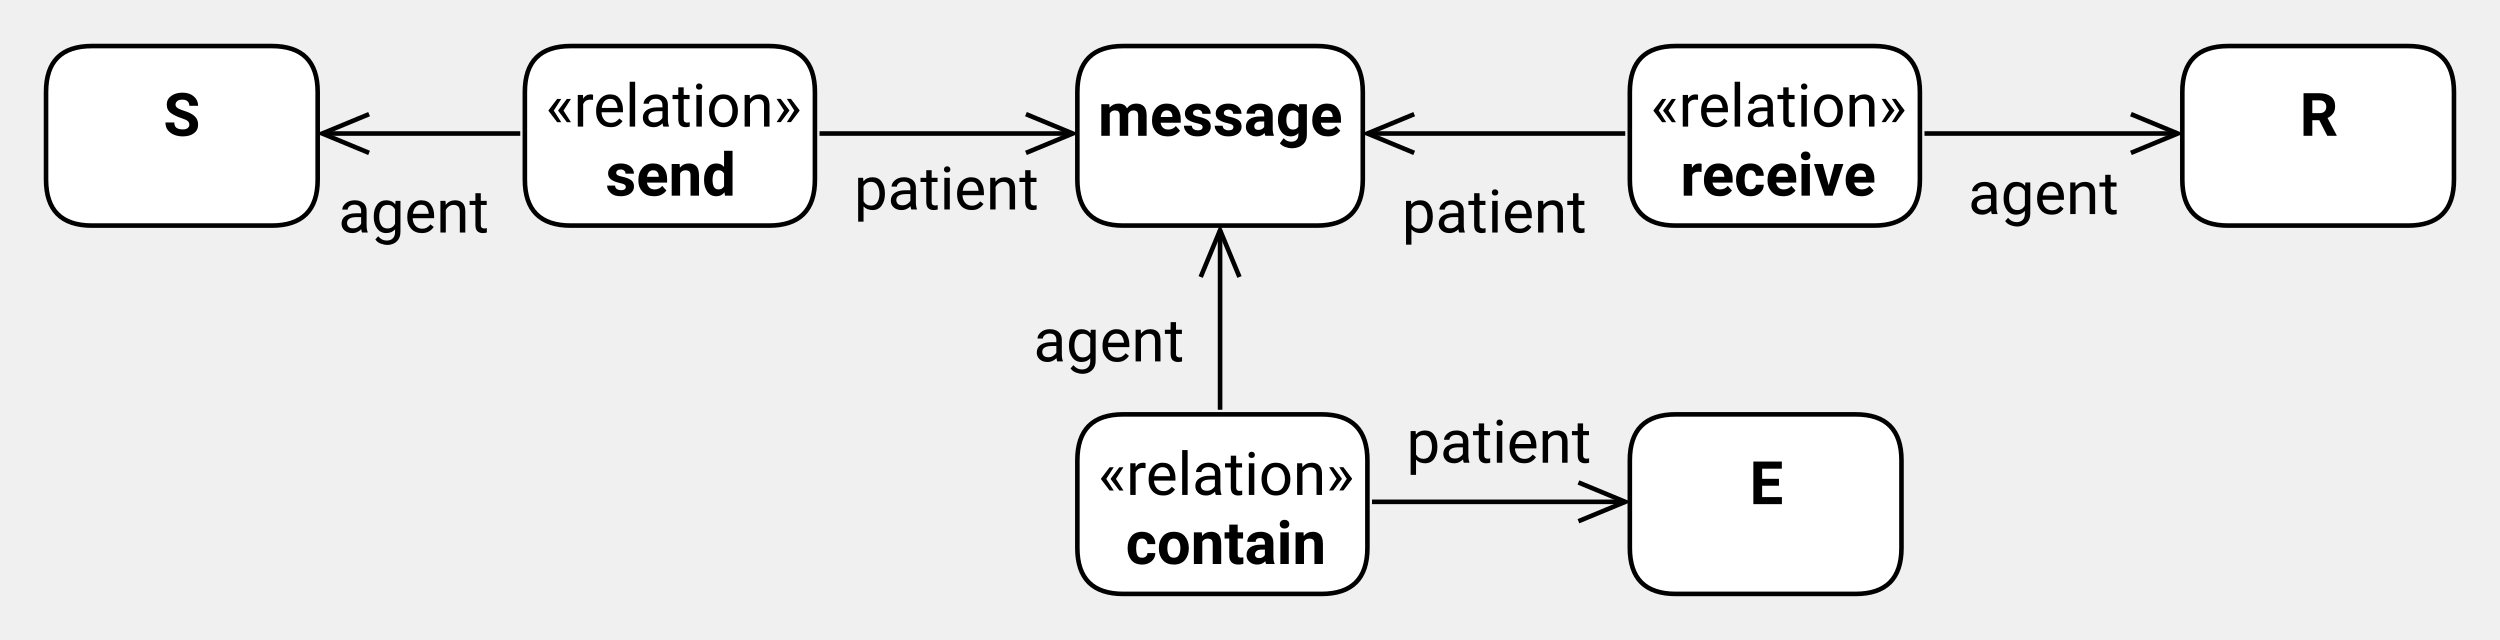
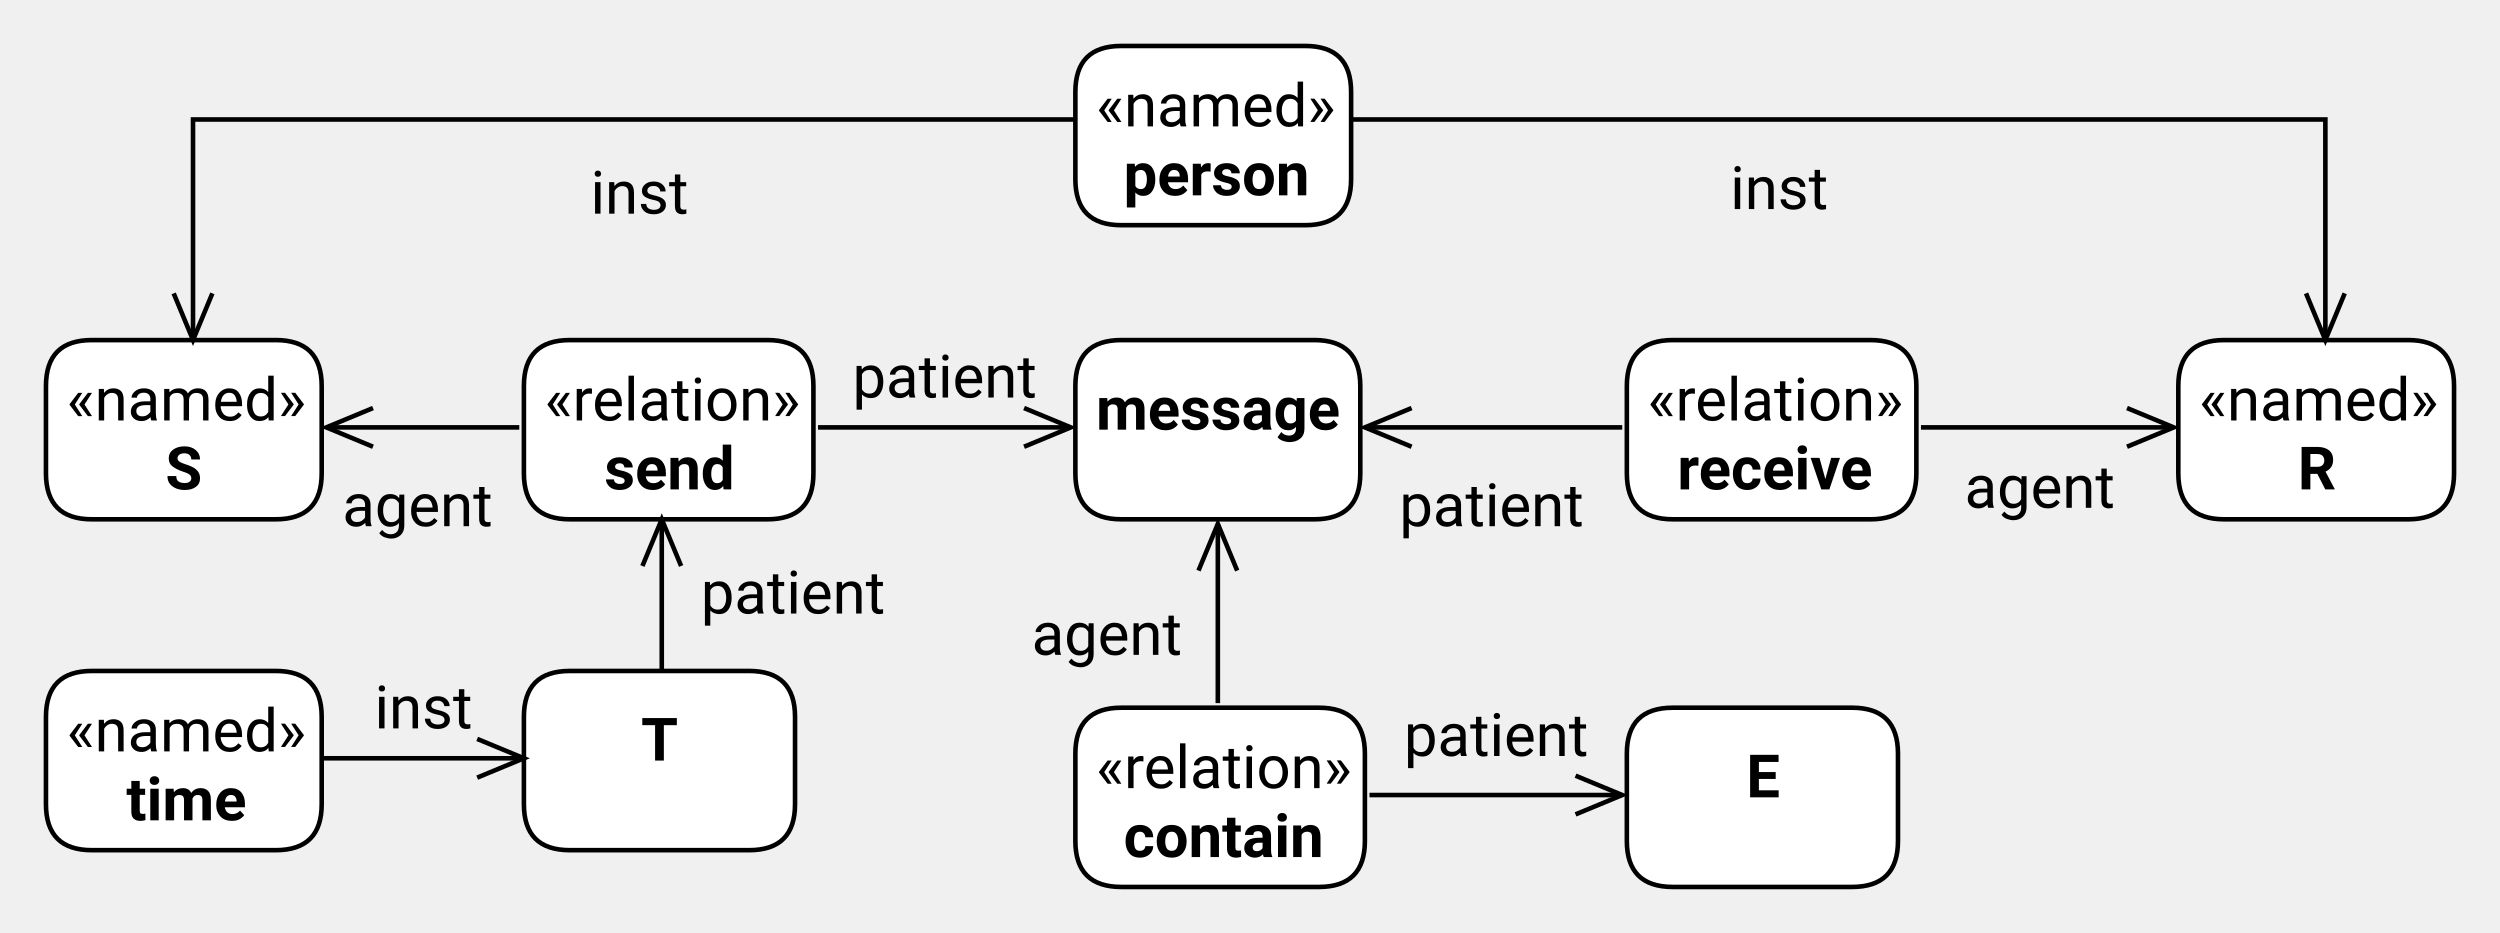
- <svg xmlns="http://www.w3.org/2000/svg" version="1.1" width="543" height="139">
+ <svg xmlns="http://www.w3.org/2000/svg" version="1.1" width="544" height="203">
  <defs />
  <g>
-     <g transform="translate(-30,-14) scale(1,1)">
-       <path fill="#ffffff" stroke="none" d="M 394 104 L 433 104 Q 443 104 443 114 L 443 133 Q 443 143 433 143 L 394 143 Q 384 143 384 133 L 384 114 Q 384 104 394 104 Z" />
-     </g>
-     <g transform="translate(-30,-14) scale(1,1)">
-       <path fill="none" stroke="#000000" d="M 394 104 L 433 104 Q 443 104 443 114 L 443 133 Q 443 143 433 143 L 394 143 Q 384 143 384 133 L 384 114 Q 384 104 394 104 Z" stroke-miterlimit="10" />
-     </g>
-     <g transform="translate(-30,-14) scale(1,1)">
-       <g>
-         <path fill="none" stroke="none" />
-         <text fill="#000000" stroke="none" font-family="Roboto" font-size="13px" font-style="normal" font-weight="bold" text-decoration="none" x="410" y="123.5">E</text>
-       </g>
-     </g>
-     <g transform="translate(-30,-14) scale(1,1)">
-       <path fill="#ffffff" stroke="none" d="M 50 24 L 89 24 Q 99 24 99 34 L 99 53 Q 99 63 89 63 L 50 63 Q 40 63 40 53 L 40 34 Q 40 24 50 24 Z" />
-     </g>
-     <g transform="translate(-30,-14) scale(1,1)">
-       <path fill="none" stroke="#000000" d="M 50 24 L 89 24 Q 99 24 99 34 L 99 53 Q 99 63 89 63 L 50 63 Q 40 63 40 53 L 40 34 Q 40 24 50 24 Z" stroke-miterlimit="10" />
-     </g>
-     <g transform="translate(-30,-14) scale(1,1)">
-       <g>
-         <path fill="none" stroke="none" />
-         <text fill="#000000" stroke="none" font-family="Roboto" font-size="13px" font-style="normal" font-weight="bold" text-decoration="none" x="65.5" y="43.5">S</text>
-       </g>
-     </g>
-     <g transform="translate(-30,-14) scale(1,1)">
-       <path fill="#ffffff" stroke="none" d="M 514 24 L 553 24 Q 563 24 563 34 L 563 53 Q 563 63 553 63 L 514 63 Q 504 63 504 53 L 504 34 Q 504 24 514 24 Z" />
-     </g>
-     <g transform="translate(-30,-14) scale(1,1)">
-       <path fill="none" stroke="#000000" d="M 514 24 L 553 24 Q 563 24 563 34 L 563 53 Q 563 63 553 63 L 514 63 Q 504 63 504 53 L 504 34 Q 504 24 514 24 Z" stroke-miterlimit="10" />
-     </g>
-     <g transform="translate(-30,-14) scale(1,1)">
-       <g>
-         <path fill="none" stroke="none" />
-         <text fill="#000000" stroke="none" font-family="Roboto" font-size="13px" font-style="normal" font-weight="bold" text-decoration="none" x="529.5" y="43.5">R</text>
-       </g>
-     </g>
-     <g transform="translate(-30,-14) scale(1,1)">
-       <path fill="#ffffff" stroke="none" d="M 154 24 L 197 24 Q 207 24 207 34 L 207 53 Q 207 63 197 63 L 154 63 Q 144 63 144 53 L 144 34 Q 144 24 154 24 Z" />
-     </g>
-     <g transform="translate(-30,-14) scale(1,1)">
-       <path fill="none" stroke="#000000" d="M 154 24 L 197 24 Q 207 24 207 34 L 207 53 Q 207 63 197 63 L 154 63 Q 144 63 144 53 L 144 34 Q 144 24 154 24 Z" stroke-miterlimit="10" />
-     </g>
-     <g transform="translate(-30,-14) scale(1,1)">
-       <g>
-         <path fill="none" stroke="none" />
-         <text fill="#000000" stroke="none" font-family="Roboto" font-size="13px" font-style="normal" font-weight="normal" text-decoration="none" x="148.5" y="41.5">«relation»</text>
-       </g>
-     </g>
-     <g transform="translate(-30,-14) scale(1,1)">
-       <g>
-         <path fill="none" stroke="none" />
-         <text fill="#000000" stroke="none" font-family="Roboto" font-size="13px" font-style="normal" font-weight="bold" text-decoration="none" x="161.5" y="56.5">send</text>
-       </g>
-     </g>
-     <g transform="translate(-30,-14) scale(1,1)">
-       <path fill="#ffffff" stroke="none" d="M 394 24 L 437 24 Q 447 24 447 34 L 447 53 Q 447 63 437 63 L 394 63 Q 384 63 384 53 L 384 34 Q 384 24 394 24 Z" />
-     </g>
-     <g transform="translate(-30,-14) scale(1,1)">
-       <path fill="none" stroke="#000000" d="M 394 24 L 437 24 Q 447 24 447 34 L 447 53 Q 447 63 437 63 L 394 63 Q 384 63 384 53 L 384 34 Q 384 24 394 24 Z" stroke-miterlimit="10" />
-     </g>
-     <g transform="translate(-30,-14) scale(1,1)">
-       <g>
-         <path fill="none" stroke="none" />
-         <text fill="#000000" stroke="none" font-family="Roboto" font-size="13px" font-style="normal" font-weight="normal" text-decoration="none" x="388.5" y="41.5">«relation»</text>
-       </g>
-     </g>
-     <g transform="translate(-30,-14) scale(1,1)">
-       <g>
-         <path fill="none" stroke="none" />
-         <text fill="#000000" stroke="none" font-family="Roboto" font-size="13px" font-style="normal" font-weight="bold" text-decoration="none" x="395" y="56.5">receive</text>
-       </g>
-     </g>
-     <g transform="translate(-30,-14) scale(1,1)">
-       <path fill="#ffffff" stroke="none" d="M 274 24 L 316 24 Q 326 24 326 34 L 326 53 Q 326 63 316 63 L 274 63 Q 264 63 264 53 L 264 34 Q 264 24 274 24 Z" />
-     </g>
-     <g transform="translate(-30,-14) scale(1,1)">
-       <path fill="none" stroke="#000000" d="M 274 24 L 316 24 Q 326 24 326 34 L 326 53 Q 326 63 316 63 L 274 63 Q 264 63 264 53 L 264 34 Q 264 24 274 24 Z" stroke-miterlimit="10" />
-     </g>
-     <g transform="translate(-30,-14) scale(1,1)">
-       <g>
-         <path fill="none" stroke="none" />
-         <text fill="#000000" stroke="none" font-family="Roboto" font-size="13px" font-style="normal" font-weight="bold" text-decoration="none" x="268.5" y="43.5">message</text>
-       </g>
-     </g>
-     <g transform="translate(-30,-14) scale(1,1)">
-       <path fill="#ffffff" stroke="none" d="M 274 104 L 317 104 Q 327 104 327 114 L 327 133 Q 327 143 317 143 L 274 143 Q 264 143 264 133 L 264 114 Q 264 104 274 104 Z" />
-     </g>
-     <g transform="translate(-30,-14) scale(1,1)">
-       <path fill="none" stroke="#000000" d="M 274 104 L 317 104 Q 327 104 327 114 L 327 133 Q 327 143 317 143 L 274 143 Q 264 143 264 133 L 264 114 Q 264 104 274 104 Z" stroke-miterlimit="10" />
-     </g>
-     <g transform="translate(-30,-14) scale(1,1)">
-       <g>
-         <path fill="none" stroke="none" />
-         <text fill="#000000" stroke="none" font-family="Roboto" font-size="13px" font-style="normal" font-weight="normal" text-decoration="none" x="268.5" y="121.5">«relation»</text>
-       </g>
-     </g>
-     <g transform="translate(-30,-14) scale(1,1)">
-       <g>
-         <path fill="none" stroke="none" />
-         <text fill="#000000" stroke="none" font-family="Roboto" font-size="13px" font-style="normal" font-weight="bold" text-decoration="none" x="274.5" y="136.5">contain</text>
-       </g>
-     </g>
-     <g transform="translate(-30,-14) scale(1,1)">
-       <path fill="none" stroke="#000000" d="M 143 43 L 100 43" stroke-miterlimit="10" />
-     </g>
-     <g transform="translate(-30,-14) scale(1,1)">
-       <path fill="none" stroke="#000000" d="M 110.163 38.79 L 100 43 L 110.163 47.21" stroke-miterlimit="10" />
-     </g>
-     <g transform="translate(-30,-14) scale(1,1)">
-       <g>
-         <path fill="none" stroke="none" />
-         <text fill="#000000" stroke="none" font-family="Roboto" font-size="13px" font-style="normal" font-weight="normal" text-decoration="none" x="103.5" y="64.5">agent</text>
-       </g>
-     </g>
-     <g transform="translate(-30,-14) scale(1,1)">
-       <path fill="none" stroke="#000000" d="M 208 43 L 263 43" stroke-miterlimit="10" />
-     </g>
-     <g transform="translate(-30,-14) scale(1,1)">
-       <path fill="none" stroke="#000000" d="M 252.837 47.21 L 263 43 L 252.837 38.79" stroke-miterlimit="10" />
-     </g>
-     <g transform="translate(-30,-14) scale(1,1)">
-       <g>
-         <path fill="none" stroke="none" />
-         <text fill="#000000" stroke="none" font-family="Roboto" font-size="13px" font-style="normal" font-weight="normal" text-decoration="none" x="215.5" y="59.5">patient</text>
-       </g>
-     </g>
-     <g transform="translate(-30,-14) scale(1,1)">
-       <path fill="none" stroke="#000000" d="M 383 43 L 327 43" stroke-miterlimit="10" />
-     </g>
-     <g transform="translate(-30,-14) scale(1,1)">
-       <path fill="none" stroke="#000000" d="M 337.163 38.79 L 327 43 L 337.163 47.21" stroke-miterlimit="10" />
-     </g>
-     <g transform="translate(-30,-14) scale(1,1)">
-       <g>
-         <path fill="none" stroke="none" />
-         <text fill="#000000" stroke="none" font-family="Roboto" font-size="13px" font-style="normal" font-weight="normal" text-decoration="none" x="334.5" y="64.5">patient</text>
-       </g>
-     </g>
-     <g transform="translate(-30,-14) scale(1,1)">
-       <path fill="none" stroke="#000000" d="M 448 43 L 503 43" stroke-miterlimit="10" />
-     </g>
-     <g transform="translate(-30,-14) scale(1,1)">
-       <path fill="none" stroke="#000000" d="M 492.837 47.21 L 503 43 L 492.837 38.79" stroke-miterlimit="10" />
-     </g>
-     <g transform="translate(-30,-14) scale(1,1)">
-       <g>
-         <path fill="none" stroke="none" />
-         <text fill="#000000" stroke="none" font-family="Roboto" font-size="13px" font-style="normal" font-weight="normal" text-decoration="none" x="457.5" y="60.5">agent</text>
-       </g>
-     </g>
-     <g transform="translate(-30,-14) scale(1,1)">
-       <path fill="none" stroke="#000000" d="M 295 103 L 295 64" stroke-miterlimit="10" />
-     </g>
-     <g transform="translate(-30,-14) scale(1,1)">
-       <path fill="none" stroke="#000000" d="M 299.21 74.163 L 295 64 L 290.79 74.163" stroke-miterlimit="10" />
-     </g>
-     <g transform="translate(-30,-14) scale(1,1)">
-       <g>
-         <path fill="none" stroke="none" />
-         <text fill="#000000" stroke="none" font-family="Roboto" font-size="13px" font-style="normal" font-weight="normal" text-decoration="none" x="254.5" y="92.5">agent</text>
-       </g>
-     </g>
-     <g transform="translate(-30,-14) scale(1,1)">
-       <path fill="none" stroke="#000000" d="M 328 123 L 383 123" stroke-miterlimit="10" />
-     </g>
-     <g transform="translate(-30,-14) scale(1,1)">
-       <path fill="none" stroke="#000000" d="M 372.837 127.21 L 383 123 L 372.837 118.79" stroke-miterlimit="10" />
-     </g>
-     <g transform="translate(-30,-14) scale(1,1)">
-       <g>
-         <path fill="none" stroke="none" />
-         <text fill="#000000" stroke="none" font-family="Roboto" font-size="13px" font-style="normal" font-weight="normal" text-decoration="none" x="335.5" y="114.5">patient</text>
+     <g transform="translate(-22,-14) scale(1,1)">
+       <path fill="#ffffff" stroke="none" d="M 386 168 L 425 168 Q 435 168 435 178 L 435 197 Q 435 207 425 207 L 386 207 Q 376 207 376 197 L 376 178 Q 376 168 386 168 Z" />
+     </g>
+     <g transform="translate(-22,-14) scale(1,1)">
+       <path fill="none" stroke="#000000" d="M 386 168 L 425 168 Q 435 168 435 178 L 435 197 Q 435 207 425 207 L 386 207 Q 376 207 376 197 L 376 178 Q 376 168 386 168 Z" stroke-miterlimit="10" />
+     </g>
+     <g transform="translate(-22,-14) scale(1,1)">
+       <g>
+         <path fill="none" stroke="none" />
+         <text fill="#000000" stroke="none" font-family="Roboto" font-size="13px" font-style="normal" font-weight="bold" text-decoration="none" x="402" y="187.5">E</text>
+       </g>
+     </g>
+     <g transform="translate(-22,-14) scale(1,1)">
+       <path fill="#ffffff" stroke="none" d="M 42 88 L 82 88 Q 92 88 92 98 L 92 117 Q 92 127 82 127 L 42 127 Q 32 127 32 117 L 32 98 Q 32 88 42 88 Z" />
+     </g>
+     <g transform="translate(-22,-14) scale(1,1)">
+       <path fill="none" stroke="#000000" d="M 42 88 L 82 88 Q 92 88 92 98 L 92 117 Q 92 127 82 127 L 42 127 Q 32 127 32 117 L 32 98 Q 32 88 42 88 Z" stroke-miterlimit="10" />
+     </g>
+     <g transform="translate(-22,-14) scale(1,1)">
+       <g>
+         <path fill="none" stroke="none" />
+         <text fill="#000000" stroke="none" font-family="Roboto" font-size="13px" font-style="normal" font-weight="normal" text-decoration="none" x="36.5" y="105.5">«named»</text>
+       </g>
+     </g>
+     <g transform="translate(-22,-14) scale(1,1)">
+       <g>
+         <path fill="none" stroke="none" />
+         <text fill="#000000" stroke="none" font-family="Roboto" font-size="13px" font-style="normal" font-weight="bold" text-decoration="none" x="58" y="120.5">S</text>
+       </g>
+     </g>
+     <g transform="translate(-22,-14) scale(1,1)">
+       <path fill="#ffffff" stroke="none" d="M 506 88 L 546 88 Q 556 88 556 98 L 556 117 Q 556 127 546 127 L 506 127 Q 496 127 496 117 L 496 98 Q 496 88 506 88 Z" />
+     </g>
+     <g transform="translate(-22,-14) scale(1,1)">
+       <path fill="none" stroke="#000000" d="M 506 88 L 546 88 Q 556 88 556 98 L 556 117 Q 556 127 546 127 L 506 127 Q 496 127 496 117 L 496 98 Q 496 88 506 88 Z" stroke-miterlimit="10" />
+     </g>
+     <g transform="translate(-22,-14) scale(1,1)">
+       <g>
+         <path fill="none" stroke="none" />
+         <text fill="#000000" stroke="none" font-family="Roboto" font-size="13px" font-style="normal" font-weight="normal" text-decoration="none" x="500.5" y="105.5">«named»</text>
+       </g>
+     </g>
+     <g transform="translate(-22,-14) scale(1,1)">
+       <g>
+         <path fill="none" stroke="none" />
+         <text fill="#000000" stroke="none" font-family="Roboto" font-size="13px" font-style="normal" font-weight="bold" text-decoration="none" x="522" y="120.5">R</text>
+       </g>
+     </g>
+     <g transform="translate(-22,-14) scale(1,1)">
+       <path fill="#ffffff" stroke="none" d="M 146 88 L 189 88 Q 199 88 199 98 L 199 117 Q 199 127 189 127 L 146 127 Q 136 127 136 117 L 136 98 Q 136 88 146 88 Z" />
+     </g>
+     <g transform="translate(-22,-14) scale(1,1)">
+       <path fill="none" stroke="#000000" d="M 146 88 L 189 88 Q 199 88 199 98 L 199 117 Q 199 127 189 127 L 146 127 Q 136 127 136 117 L 136 98 Q 136 88 146 88 Z" stroke-miterlimit="10" />
+     </g>
+     <g transform="translate(-22,-14) scale(1,1)">
+       <g>
+         <path fill="none" stroke="none" />
+         <text fill="#000000" stroke="none" font-family="Roboto" font-size="13px" font-style="normal" font-weight="normal" text-decoration="none" x="140.5" y="105.5">«relation»</text>
+       </g>
+     </g>
+     <g transform="translate(-22,-14) scale(1,1)">
+       <g>
+         <path fill="none" stroke="none" />
+         <text fill="#000000" stroke="none" font-family="Roboto" font-size="13px" font-style="normal" font-weight="bold" text-decoration="none" x="153.5" y="120.5">send</text>
+       </g>
+     </g>
+     <g transform="translate(-22,-14) scale(1,1)">
+       <path fill="#ffffff" stroke="none" d="M 386 88 L 429 88 Q 439 88 439 98 L 439 117 Q 439 127 429 127 L 386 127 Q 376 127 376 117 L 376 98 Q 376 88 386 88 Z" />
+     </g>
+     <g transform="translate(-22,-14) scale(1,1)">
+       <path fill="none" stroke="#000000" d="M 386 88 L 429 88 Q 439 88 439 98 L 439 117 Q 439 127 429 127 L 386 127 Q 376 127 376 117 L 376 98 Q 376 88 386 88 Z" stroke-miterlimit="10" />
+     </g>
+     <g transform="translate(-22,-14) scale(1,1)">
+       <g>
+         <path fill="none" stroke="none" />
+         <text fill="#000000" stroke="none" font-family="Roboto" font-size="13px" font-style="normal" font-weight="normal" text-decoration="none" x="380.5" y="105.5">«relation»</text>
+       </g>
+     </g>
+     <g transform="translate(-22,-14) scale(1,1)">
+       <g>
+         <path fill="none" stroke="none" />
+         <text fill="#000000" stroke="none" font-family="Roboto" font-size="13px" font-style="normal" font-weight="bold" text-decoration="none" x="387" y="120.5">receive</text>
+       </g>
+     </g>
+     <g transform="translate(-22,-14) scale(1,1)">
+       <path fill="#ffffff" stroke="none" d="M 266 88 L 308 88 Q 318 88 318 98 L 318 117 Q 318 127 308 127 L 266 127 Q 256 127 256 117 L 256 98 Q 256 88 266 88 Z" />
+     </g>
+     <g transform="translate(-22,-14) scale(1,1)">
+       <path fill="none" stroke="#000000" d="M 266 88 L 308 88 Q 318 88 318 98 L 318 117 Q 318 127 308 127 L 266 127 Q 256 127 256 117 L 256 98 Q 256 88 266 88 Z" stroke-miterlimit="10" />
+     </g>
+     <g transform="translate(-22,-14) scale(1,1)">
+       <g>
+         <path fill="none" stroke="none" />
+         <text fill="#000000" stroke="none" font-family="Roboto" font-size="13px" font-style="normal" font-weight="bold" text-decoration="none" x="260.5" y="107.5">message</text>
+       </g>
+     </g>
+     <g transform="translate(-22,-14) scale(1,1)">
+       <path fill="#ffffff" stroke="none" d="M 266 168 L 309 168 Q 319 168 319 178 L 319 197 Q 319 207 309 207 L 266 207 Q 256 207 256 197 L 256 178 Q 256 168 266 168 Z" />
+     </g>
+     <g transform="translate(-22,-14) scale(1,1)">
+       <path fill="none" stroke="#000000" d="M 266 168 L 309 168 Q 319 168 319 178 L 319 197 Q 319 207 309 207 L 266 207 Q 256 207 256 197 L 256 178 Q 256 168 266 168 Z" stroke-miterlimit="10" />
+     </g>
+     <g transform="translate(-22,-14) scale(1,1)">
+       <g>
+         <path fill="none" stroke="none" />
+         <text fill="#000000" stroke="none" font-family="Roboto" font-size="13px" font-style="normal" font-weight="normal" text-decoration="none" x="260.5" y="185.5">«relation»</text>
+       </g>
+     </g>
+     <g transform="translate(-22,-14) scale(1,1)">
+       <g>
+         <path fill="none" stroke="none" />
+         <text fill="#000000" stroke="none" font-family="Roboto" font-size="13px" font-style="normal" font-weight="bold" text-decoration="none" x="266.5" y="200.5">contain</text>
+       </g>
+     </g>
+     <g transform="translate(-22,-14) scale(1,1)">
+       <path fill="none" stroke="#000000" d="M 135 107 L 93 107" stroke-miterlimit="10" />
+     </g>
+     <g transform="translate(-22,-14) scale(1,1)">
+       <path fill="none" stroke="#000000" d="M 103.163 102.79 L 93 107 L 103.163 111.21" stroke-miterlimit="10" />
+     </g>
+     <g transform="translate(-22,-14) scale(1,1)">
+       <g>
+         <path fill="none" stroke="none" />
+         <text fill="#000000" stroke="none" font-family="Roboto" font-size="13px" font-style="normal" font-weight="normal" text-decoration="none" x="96.5" y="128.5">agent</text>
+       </g>
+     </g>
+     <g transform="translate(-22,-14) scale(1,1)">
+       <path fill="none" stroke="#000000" d="M 200 107 L 255 107" stroke-miterlimit="10" />
+     </g>
+     <g transform="translate(-22,-14) scale(1,1)">
+       <path fill="none" stroke="#000000" d="M 244.837 111.21 L 255 107 L 244.837 102.79" stroke-miterlimit="10" />
+     </g>
+     <g transform="translate(-22,-14) scale(1,1)">
+       <g>
+         <path fill="none" stroke="none" />
+         <text fill="#000000" stroke="none" font-family="Roboto" font-size="13px" font-style="normal" font-weight="normal" text-decoration="none" x="207.5" y="100.5">patient</text>
+       </g>
+     </g>
+     <g transform="translate(-22,-14) scale(1,1)">
+       <path fill="none" stroke="#000000" d="M 375 107 L 319 107" stroke-miterlimit="10" />
+     </g>
+     <g transform="translate(-22,-14) scale(1,1)">
+       <path fill="none" stroke="#000000" d="M 329.163 102.79 L 319 107 L 329.163 111.21" stroke-miterlimit="10" />
+     </g>
+     <g transform="translate(-22,-14) scale(1,1)">
+       <g>
+         <path fill="none" stroke="none" />
+         <text fill="#000000" stroke="none" font-family="Roboto" font-size="13px" font-style="normal" font-weight="normal" text-decoration="none" x="326.5" y="128.5">patient</text>
+       </g>
+     </g>
+     <g transform="translate(-22,-14) scale(1,1)">
+       <path fill="none" stroke="#000000" d="M 440 107 L 495 107" stroke-miterlimit="10" />
+     </g>
+     <g transform="translate(-22,-14) scale(1,1)">
+       <path fill="none" stroke="#000000" d="M 484.837 111.21 L 495 107 L 484.837 102.79" stroke-miterlimit="10" />
+     </g>
+     <g transform="translate(-22,-14) scale(1,1)">
+       <g>
+         <path fill="none" stroke="none" />
+         <text fill="#000000" stroke="none" font-family="Roboto" font-size="13px" font-style="normal" font-weight="normal" text-decoration="none" x="449.5" y="124.5">agent</text>
+       </g>
+     </g>
+     <g transform="translate(-22,-14) scale(1,1)">
+       <path fill="none" stroke="#000000" d="M 287 167 L 287 128" stroke-miterlimit="10" />
+     </g>
+     <g transform="translate(-22,-14) scale(1,1)">
+       <path fill="none" stroke="#000000" d="M 291.21 138.163 L 287 128 L 282.79 138.163" stroke-miterlimit="10" />
+     </g>
+     <g transform="translate(-22,-14) scale(1,1)">
+       <g>
+         <path fill="none" stroke="none" />
+         <text fill="#000000" stroke="none" font-family="Roboto" font-size="13px" font-style="normal" font-weight="normal" text-decoration="none" x="246.5" y="156.5">agent</text>
+       </g>
+     </g>
+     <g transform="translate(-22,-14) scale(1,1)">
+       <path fill="none" stroke="#000000" d="M 320 187 L 375 187" stroke-miterlimit="10" />
+     </g>
+     <g transform="translate(-22,-14) scale(1,1)">
+       <path fill="none" stroke="#000000" d="M 364.837 191.21 L 375 187 L 364.837 182.79" stroke-miterlimit="10" />
+     </g>
+     <g transform="translate(-22,-14) scale(1,1)">
+       <g>
+         <path fill="none" stroke="none" />
+         <text fill="#000000" stroke="none" font-family="Roboto" font-size="13px" font-style="normal" font-weight="normal" text-decoration="none" x="327.5" y="178.5">patient</text>
+       </g>
+     </g>
+     <g transform="translate(-22,-14) scale(1,1)">
+       <path fill="#ffffff" stroke="none" d="M 266 24 L 306 24 Q 316 24 316 34 L 316 53 Q 316 63 306 63 L 266 63 Q 256 63 256 53 L 256 34 Q 256 24 266 24 Z" />
+     </g>
+     <g transform="translate(-22,-14) scale(1,1)">
+       <path fill="none" stroke="#000000" d="M 266 24 L 306 24 Q 316 24 316 34 L 316 53 Q 316 63 306 63 L 266 63 Q 256 63 256 53 L 256 34 Q 256 24 266 24 Z" stroke-miterlimit="10" />
+     </g>
+     <g transform="translate(-22,-14) scale(1,1)">
+       <g>
+         <path fill="none" stroke="none" />
+         <text fill="#000000" stroke="none" font-family="Roboto" font-size="13px" font-style="normal" font-weight="normal" text-decoration="none" x="260.5" y="41.5">«named»</text>
+       </g>
+     </g>
+     <g transform="translate(-22,-14) scale(1,1)">
+       <g>
+         <path fill="none" stroke="none" />
+         <text fill="#000000" stroke="none" font-family="Roboto" font-size="13px" font-style="normal" font-weight="bold" text-decoration="none" x="266.5" y="56.5">person</text>
+       </g>
+     </g>
+     <g transform="translate(-22,-14) scale(1,1)">
+       <path fill="#ffffff" stroke="none" d="M 42 160 L 82 160 Q 92 160 92 170 L 92 189 Q 92 199 82 199 L 42 199 Q 32 199 32 189 L 32 170 Q 32 160 42 160 Z" />
+     </g>
+     <g transform="translate(-22,-14) scale(1,1)">
+       <path fill="none" stroke="#000000" d="M 42 160 L 82 160 Q 92 160 92 170 L 92 189 Q 92 199 82 199 L 42 199 Q 32 199 32 189 L 32 170 Q 32 160 42 160 Z" stroke-miterlimit="10" />
+     </g>
+     <g transform="translate(-22,-14) scale(1,1)">
+       <g>
+         <path fill="none" stroke="none" />
+         <text fill="#000000" stroke="none" font-family="Roboto" font-size="13px" font-style="normal" font-weight="normal" text-decoration="none" x="36.5" y="177.5">«named»</text>
+       </g>
+     </g>
+     <g transform="translate(-22,-14) scale(1,1)">
+       <g>
+         <path fill="none" stroke="none" />
+         <text fill="#000000" stroke="none" font-family="Roboto" font-size="13px" font-style="normal" font-weight="bold" text-decoration="none" x="49.5" y="192.5">time</text>
+       </g>
+     </g>
+     <g transform="translate(-22,-14) scale(1,1)">
+       <path fill="#ffffff" stroke="none" d="M 146 160 L 185 160 Q 195 160 195 170 L 195 189 Q 195 199 185 199 L 146 199 Q 136 199 136 189 L 136 170 Q 136 160 146 160 Z" />
+     </g>
+     <g transform="translate(-22,-14) scale(1,1)">
+       <path fill="none" stroke="#000000" d="M 146 160 L 185 160 Q 195 160 195 170 L 195 189 Q 195 199 185 199 L 146 199 Q 136 199 136 189 L 136 170 Q 136 160 146 160 Z" stroke-miterlimit="10" />
+     </g>
+     <g transform="translate(-22,-14) scale(1,1)">
+       <g>
+         <path fill="none" stroke="none" />
+         <text fill="#000000" stroke="none" font-family="Roboto" font-size="13px" font-style="normal" font-weight="bold" text-decoration="none" x="161.5" y="179.5">T</text>
+       </g>
+     </g>
+     <g transform="translate(-22,-14) scale(1,1)">
+       <path fill="none" stroke="#000000" d="M 92 179 L 136 179" stroke-miterlimit="10" />
+     </g>
+     <g transform="translate(-22,-14) scale(1,1)">
+       <path fill="none" stroke="#000000" d="M 125.837 183.21 L 136 179 L 125.837 174.79" stroke-miterlimit="10" />
+     </g>
+     <g transform="translate(-22,-14) scale(1,1)">
+       <g>
+         <path fill="none" stroke="none" />
+         <text fill="#000000" stroke="none" font-family="Roboto" font-size="13px" font-style="normal" font-weight="normal" text-decoration="none" x="103.5" y="172.5">inst</text>
+       </g>
+     </g>
+     <g transform="translate(-22,-14) scale(1,1)">
+       <path fill="none" stroke="#000000" d="M 166 160 L 166 127" stroke-miterlimit="10" />
+     </g>
+     <g transform="translate(-22,-14) scale(1,1)">
+       <path fill="none" stroke="#000000" d="M 170.21 137.163 L 166 127 L 161.79 137.163" stroke-miterlimit="10" />
+     </g>
+     <g transform="translate(-22,-14) scale(1,1)">
+       <g>
+         <path fill="none" stroke="none" />
+         <text fill="#000000" stroke="none" font-family="Roboto" font-size="13px" font-style="normal" font-weight="normal" text-decoration="none" x="174.5" y="147.5">patient</text>
+       </g>
+     </g>
+     <g transform="translate(-22,-14) scale(1,1)">
+       <path fill="none" stroke="#000000" d="M 256 40 L 64 40 L 64 88" stroke-miterlimit="10" />
+     </g>
+     <g transform="translate(-22,-14) scale(1,1)">
+       <path fill="none" stroke="#000000" d="M 59.79 77.837 L 64 88 L 68.21 77.837" stroke-miterlimit="10" />
+     </g>
+     <g transform="translate(-22,-14) scale(1,1)">
+       <g>
+         <path fill="none" stroke="none" />
+         <text fill="#000000" stroke="none" font-family="Roboto" font-size="13px" font-style="normal" font-weight="normal" text-decoration="none" x="150.5" y="60.5">inst</text>
+       </g>
+     </g>
+     <g transform="translate(-22,-14) scale(1,1)">
+       <path fill="none" stroke="#000000" d="M 316 40 L 528 40 L 528 88" stroke-miterlimit="10" />
+     </g>
+     <g transform="translate(-22,-14) scale(1,1)">
+       <path fill="none" stroke="#000000" d="M 523.79 77.837 L 528 88 L 532.21 77.837" stroke-miterlimit="10" />
+     </g>
+     <g transform="translate(-22,-14) scale(1,1)">
+       <g>
+         <path fill="none" stroke="none" />
+         <text fill="#000000" stroke="none" font-family="Roboto" font-size="13px" font-style="normal" font-weight="normal" text-decoration="none" x="398.5" y="59.5">inst</text>
      </g>
    </g>
  </g>
</svg>
